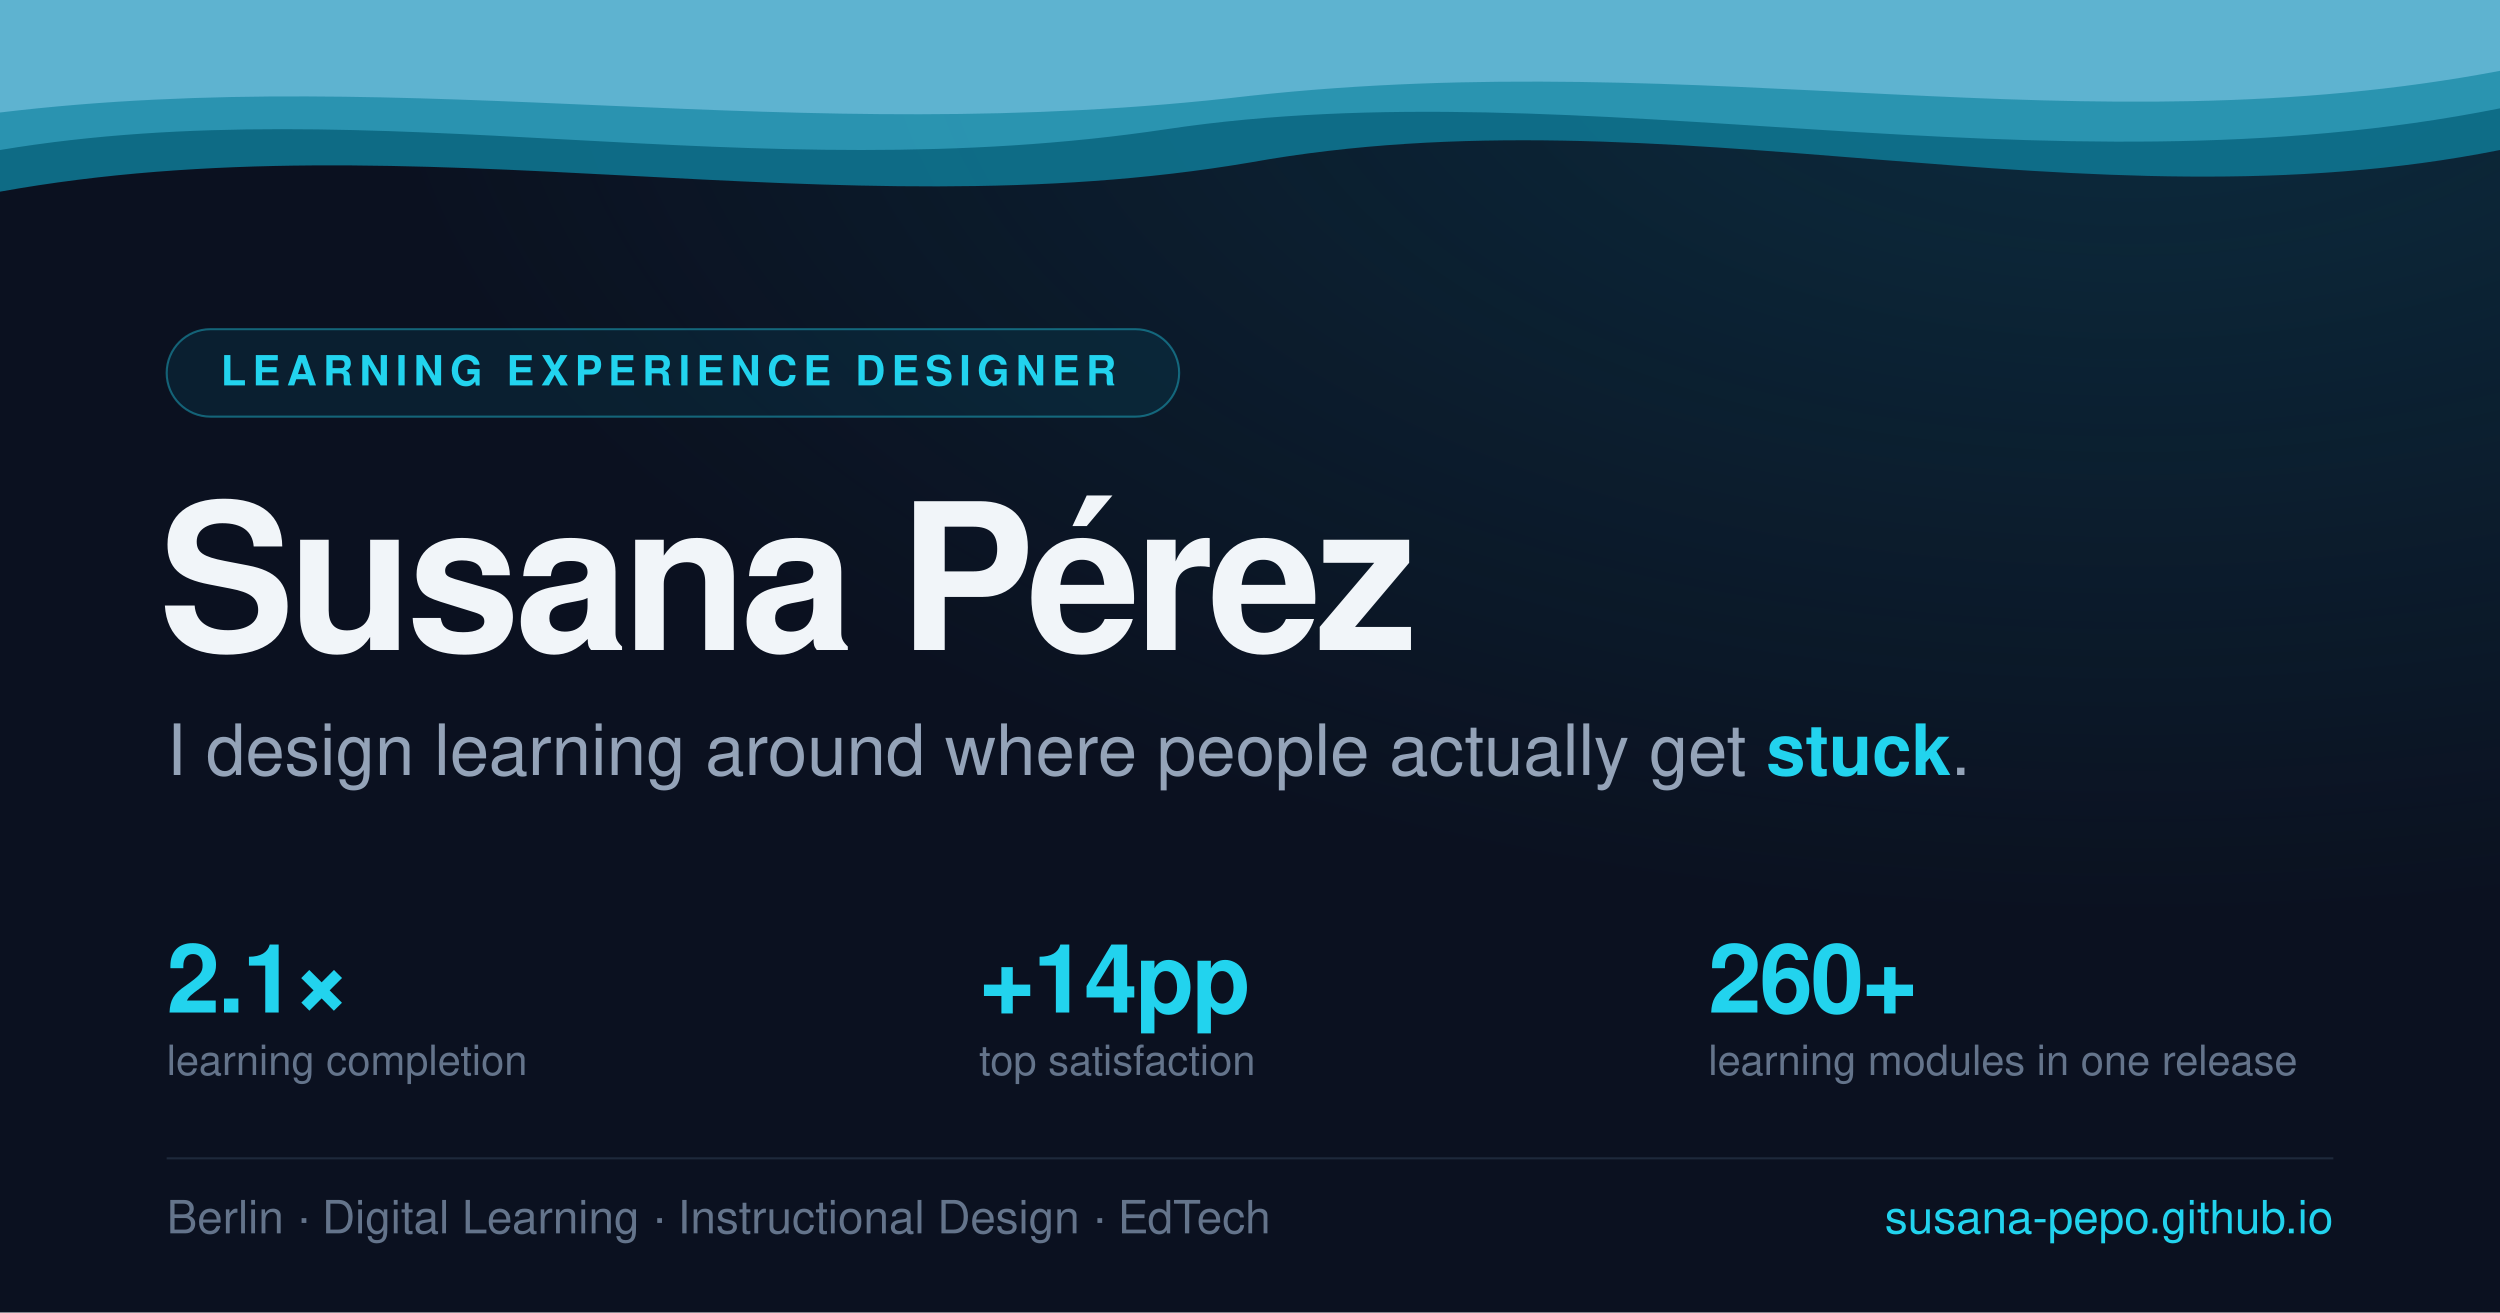
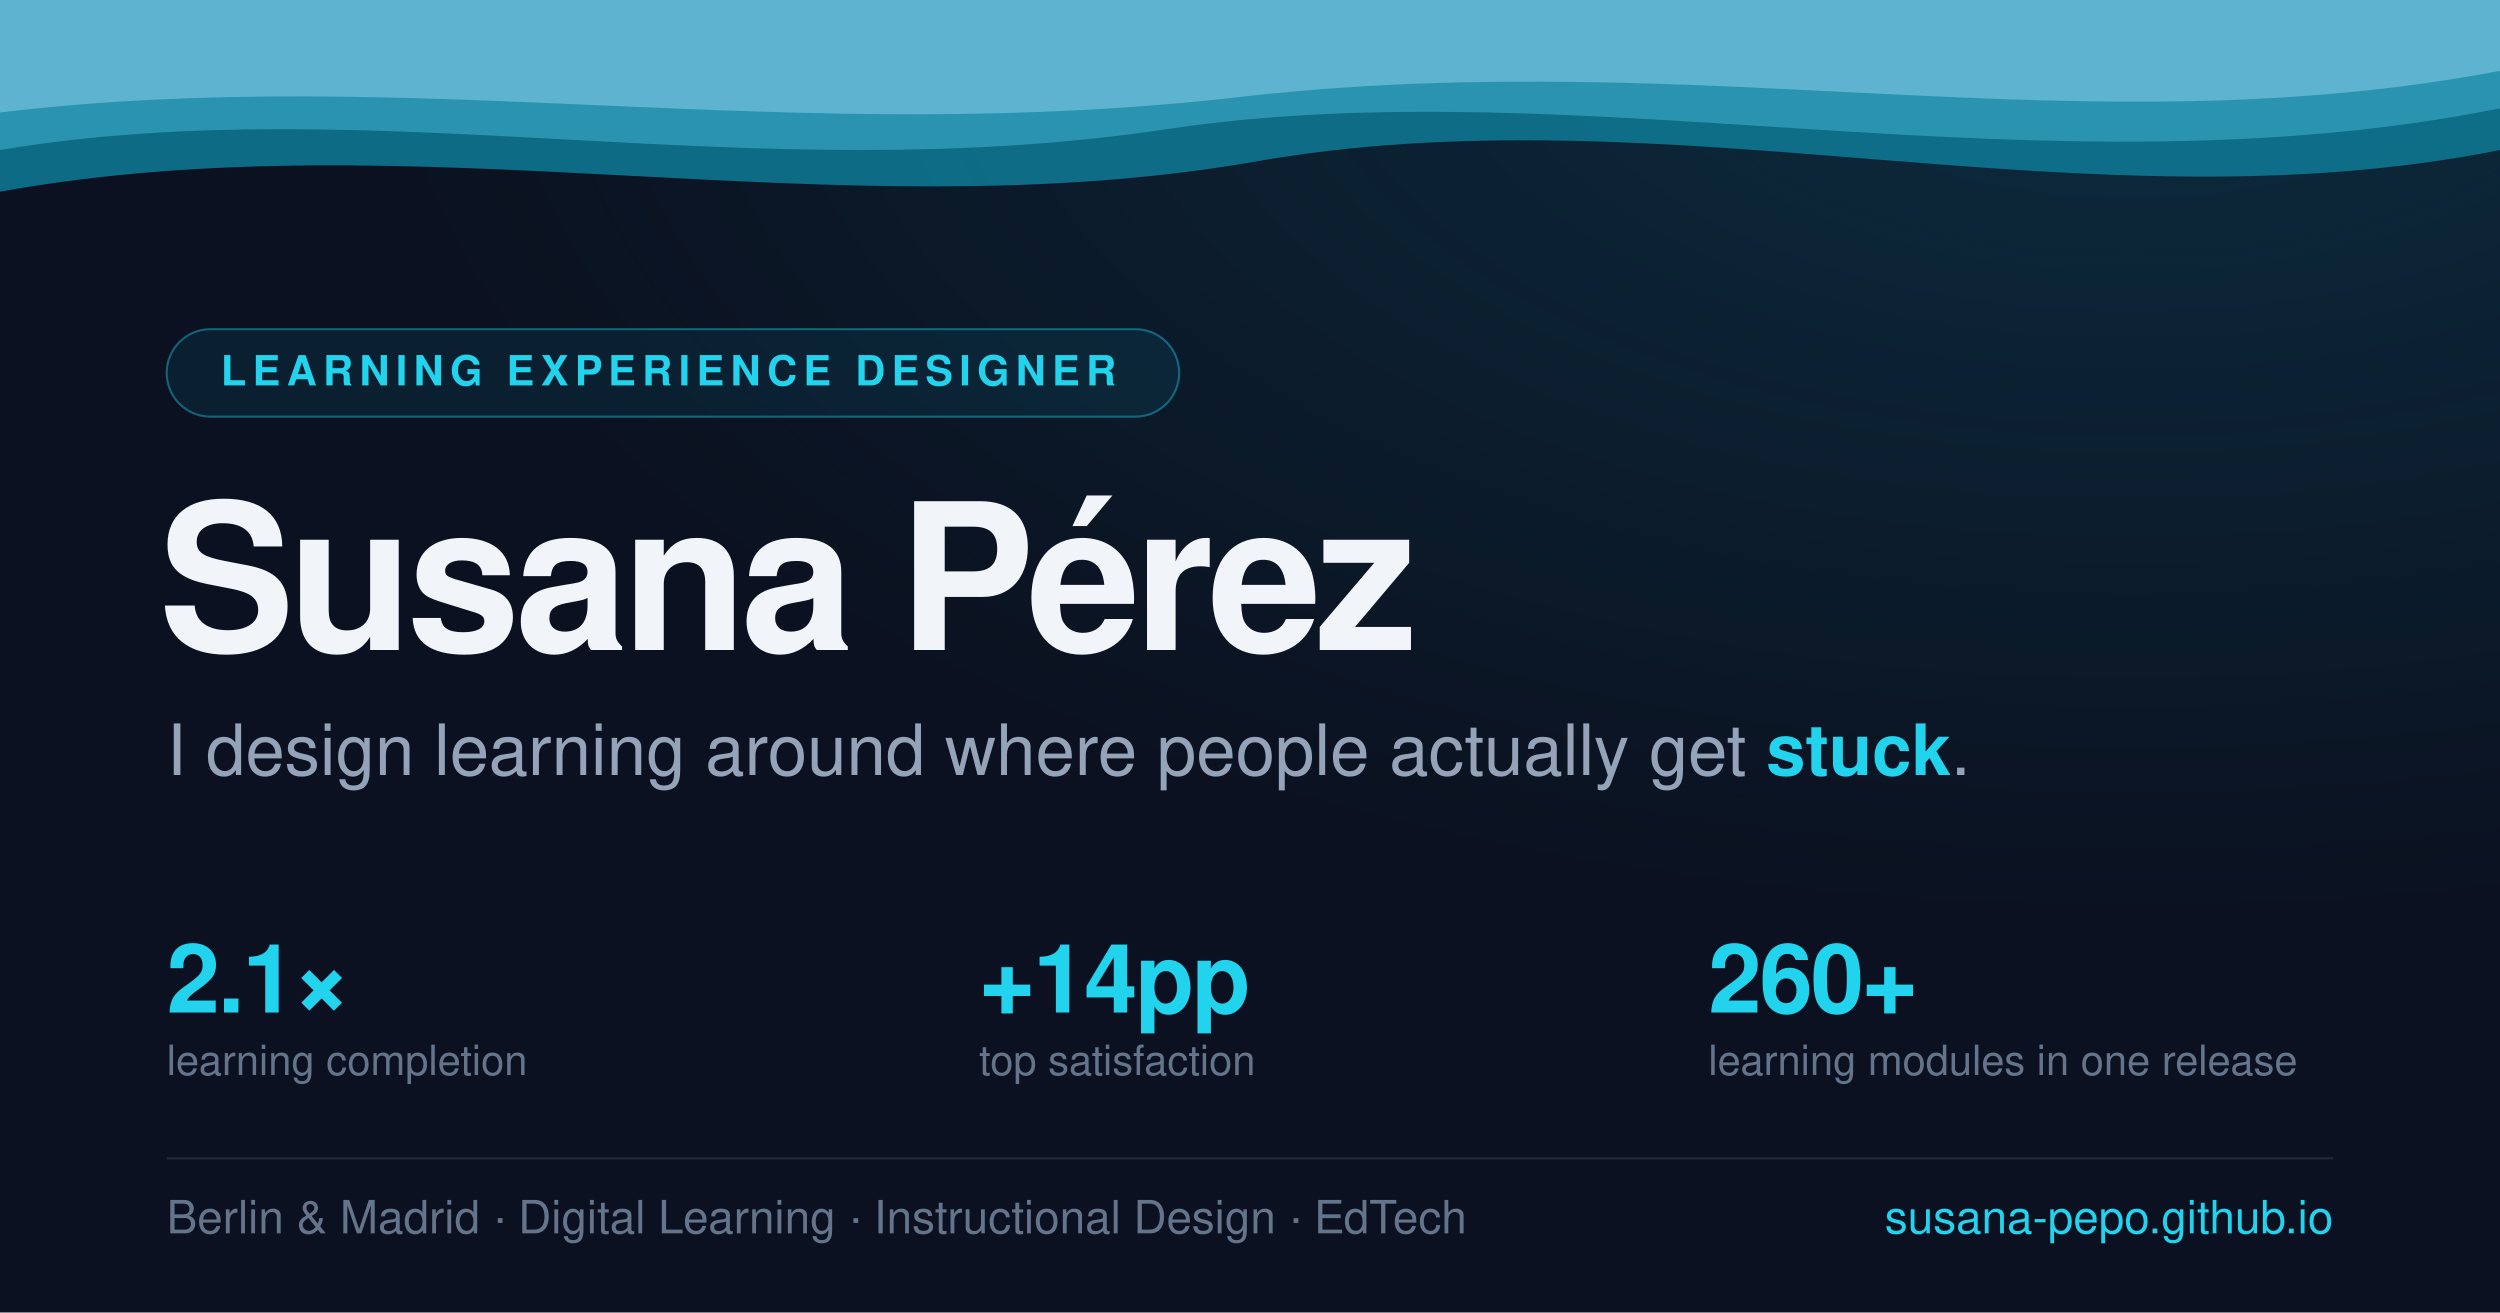
<svg xmlns="http://www.w3.org/2000/svg" width="1200" height="630" viewBox="0 0 1200 630" font-family="'Helvetica Neue', Helvetica, Arial, sans-serif">
  <rect width="1200" height="630" fill="#0B1120" />
  <radialGradient id="glow" cx="85%" cy="0%" r="70%">
    <stop offset="0%" stop-color="#0E7490" stop-opacity="0.28" />
    <stop offset="100%" stop-color="#0E7490" stop-opacity="0" />
  </radialGradient>
  <rect width="1200" height="630" fill="url(#glow)" />
  <path d="M0,0 H1200 V72 C1000,112 800,42 600,78 C400,112 200,56 0,92 Z" fill="#0E7490" opacity="0.9" />
  <path d="M0,0 H1200 V52 C980,96 760,32 560,62 C360,92 180,42 0,72 Z" fill="#2D98B5" opacity="0.9" />
  <path d="M0,0 H1200 V34 C1000,72 820,22 600,46 C380,72 200,30 0,54 Z" fill="#67B8D6" opacity="0.85" />
  <rect x="80" y="158" width="486" height="42" rx="21" fill="#0E7490" fill-opacity="0.14" stroke="#22D3EE" stroke-opacity="0.4" />
  <text x="106" y="185" fill="#22D3EE" font-size="20" font-weight="600" letter-spacing="3">LEARNING EXPERIENCE DESIGNER</text>
  <text x="76" y="312" fill="#F1F5F9" font-size="98" font-weight="700" letter-spacing="-3">Susana Pérez</text>
  <text x="80" y="372" fill="#94A3B8" font-size="34" font-weight="400">I design learning around where people actually get <tspan fill="#22D3EE" font-weight="600">stuck</tspan>.</text>
  <g>
    <text x="80" y="486" fill="#22D3EE" font-size="46" font-weight="700" letter-spacing="-1">2.1×</text>
    <text x="80" y="516" fill="#64748B" font-size="20">learning completion</text>
    <text x="470" y="486" fill="#22D3EE" font-size="46" font-weight="700" letter-spacing="-1">+14pp</text>
    <text x="470" y="516" fill="#64748B" font-size="20">top satisfaction</text>
    <text x="820" y="486" fill="#22D3EE" font-size="46" font-weight="700" letter-spacing="-1">260+</text>
    <text x="820" y="516" fill="#64748B" font-size="20">learning modules in one release</text>
  </g>
  <line x1="80" y1="556" x2="1120" y2="556" stroke="#1E293B" stroke-width="1" />
-   <text x="80" y="592" fill="#64748B" font-size="22">Berlin · Digital Learning · Instructional Design · EdTech</text>
+   <text x="80" y="592" fill="#64748B" font-size="22">Berlin &amp; Madrid · Digital Learning · Instructional Design · EdTech</text>
  <text x="1120" y="592" fill="#22D3EE" font-size="22" font-weight="500" text-anchor="end">susana-pepo.github.io</text>
</svg>
